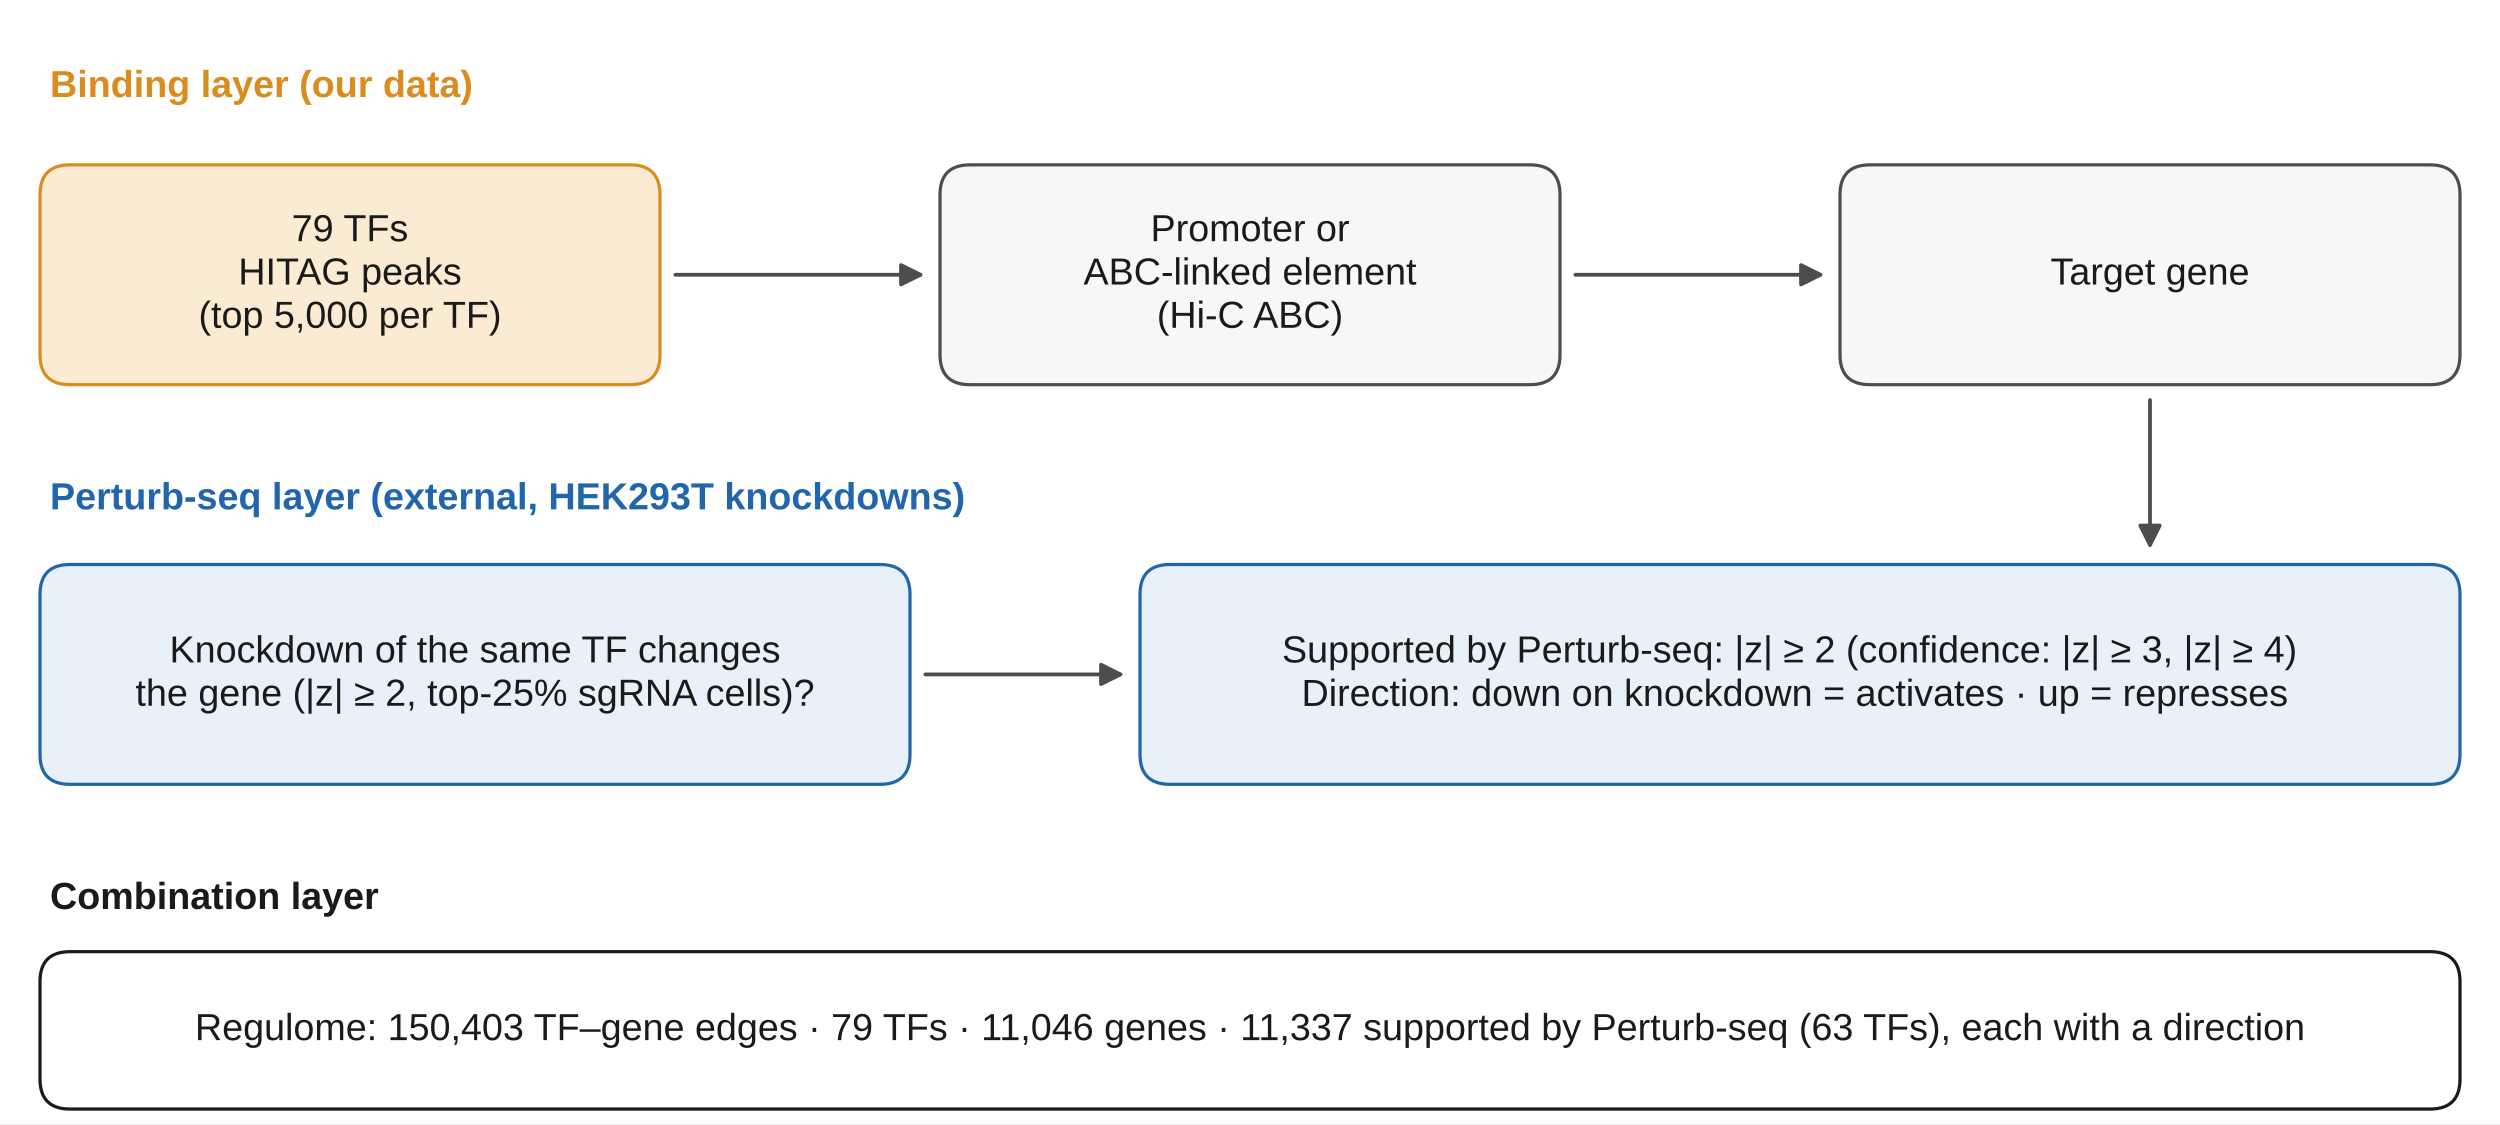
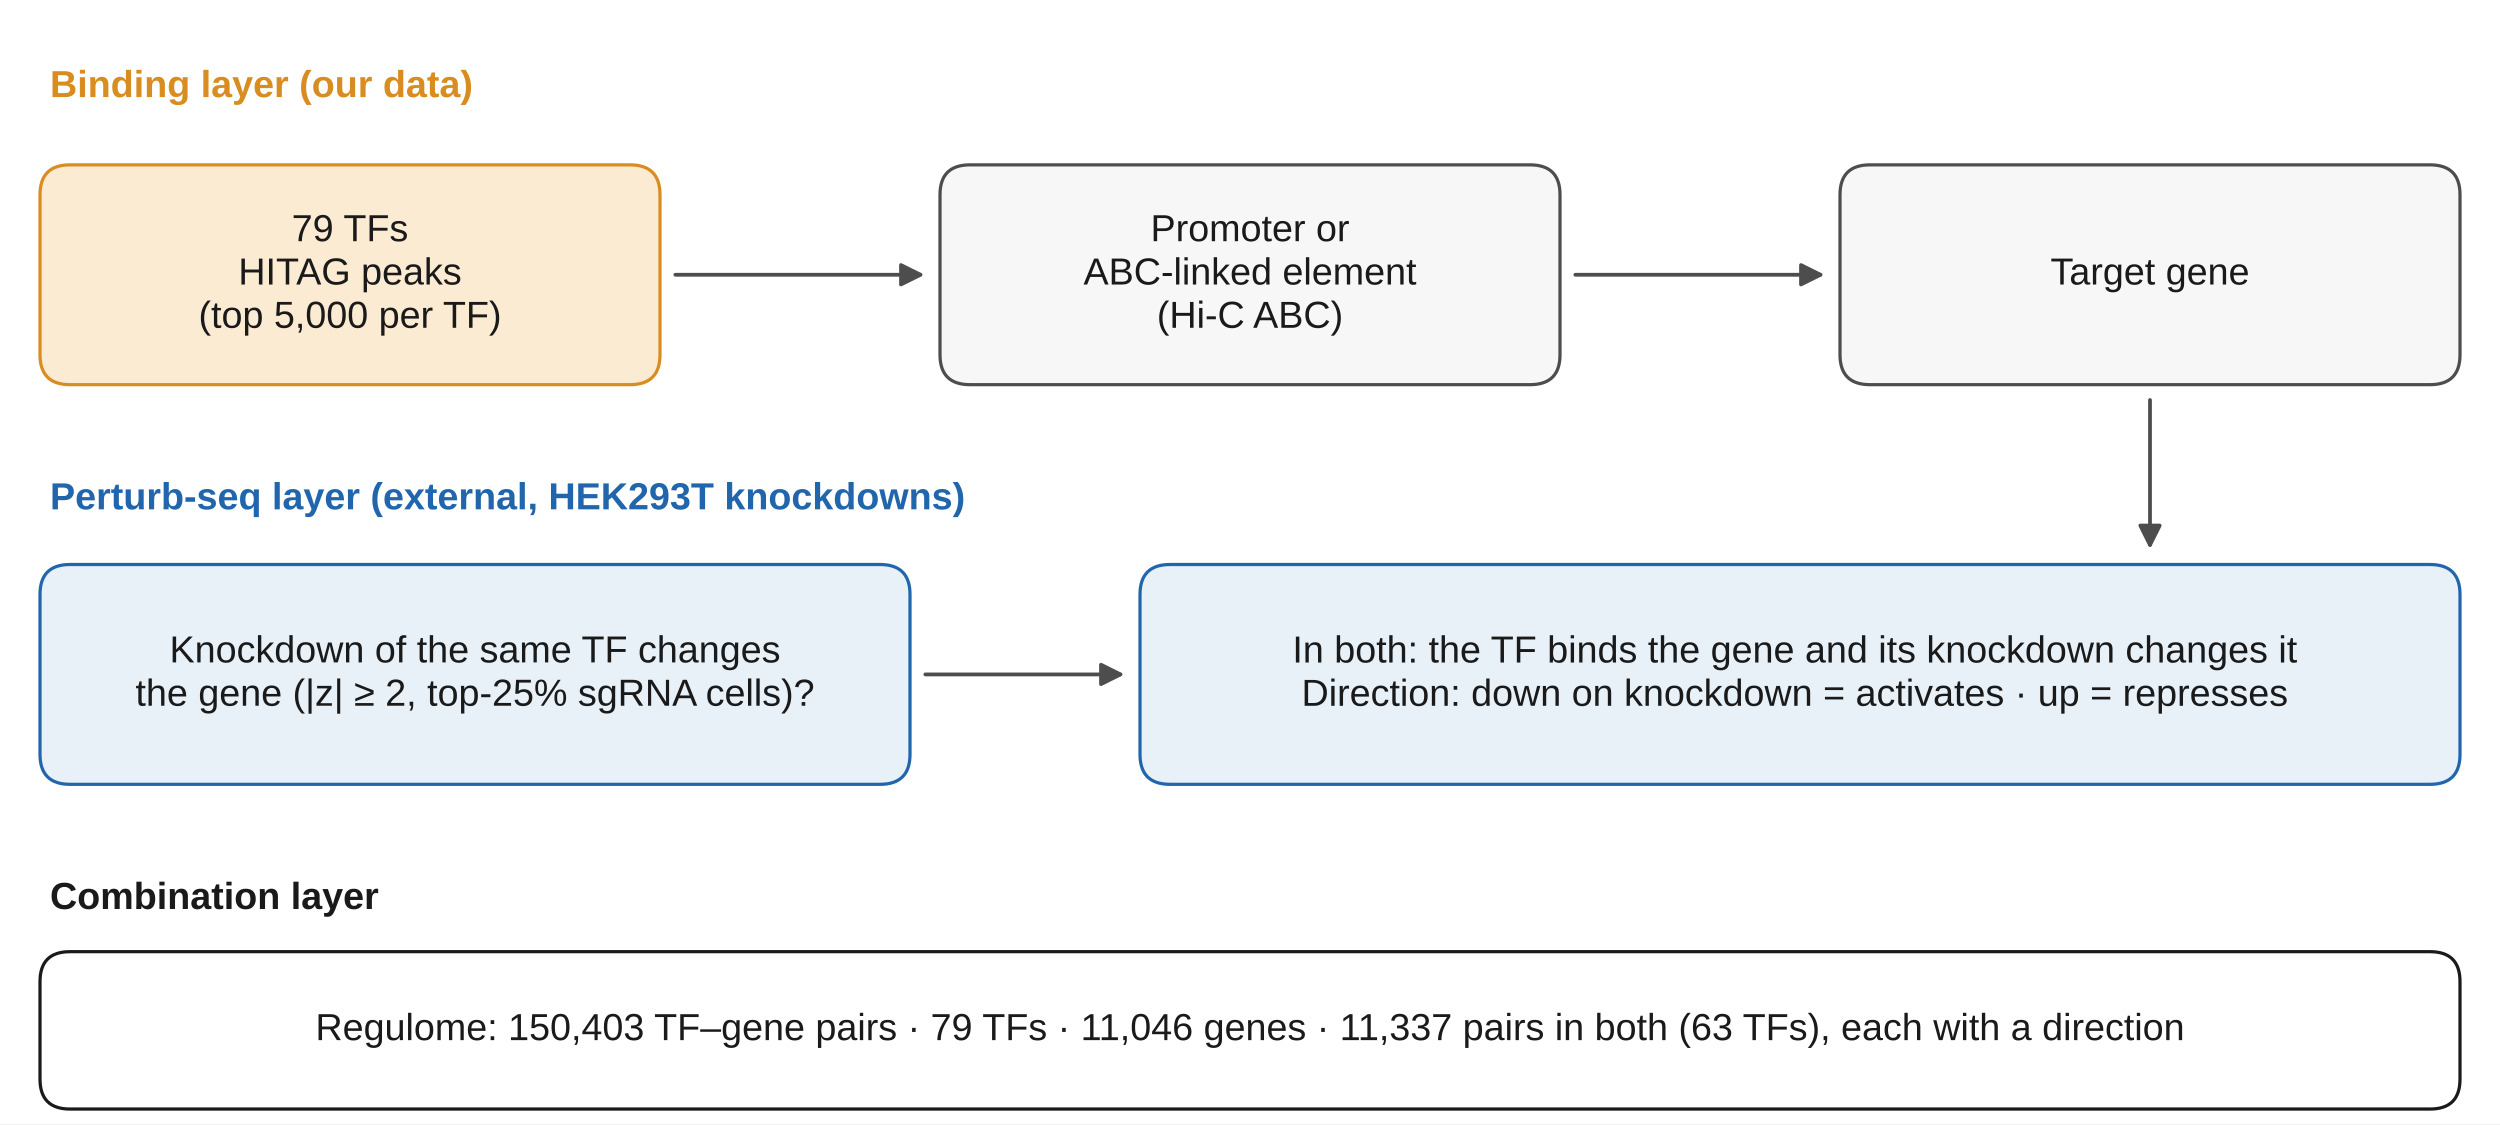
<svg xmlns="http://www.w3.org/2000/svg" width="928.8pt" height="417.6pt" viewBox="0 0 928.8 417.6" version="1.1">
  <defs>
    <style type="text/css">*{stroke-linejoin: round; stroke-linecap: butt}</style>
  </defs>
  <g id="figure_1">
    <g id="patch_1">
      <path d="M 0 417.6  L 928.8 417.6  L 928.8 0  L 0 0  z " style="fill: #ffffff" />
    </g>
    <g id="axes_1">
      <g id="patch_2">
-         <path d="M 26.006 142.912  L 234.058 142.912  Q 245.203 142.912 245.203 131.776  L 245.203 72.384  Q 245.203 61.248 234.058 61.248  L 26.006 61.248  Q 14.861 61.248 14.861 72.384  L 14.861 131.776  Q 14.861 142.912 26.006 142.912  z " clip-path="url(#pd78e5521dc)" style="fill: #fbebd3; stroke: #d98c1f; stroke-width: 1.2; stroke-linejoin: miter" />
+         <path d="M 26.006 142.912  L 234.058 142.912  Q 245.203 142.912 245.203 131.776  L 245.203 72.384  Q 245.203 61.248 234.058 61.248  L 26.006 61.248  Q 14.861 61.248 14.861 72.384  L 14.861 131.776  Q 14.861 142.912 26.006 142.912  z " clip-path="url(#p9103d09875)" style="fill: #fbebd3; stroke: #d98c1f; stroke-width: 1.2; stroke-linejoin: miter" />
      </g>
      <g id="patch_3">
-         <path d="M 360.374 142.912  L 568.426 142.912  Q 579.571 142.912 579.571 131.776  L 579.571 72.384  Q 579.571 61.248 568.426 61.248  L 360.374 61.248  Q 349.229 61.248 349.229 72.384  L 349.229 131.776  Q 349.229 142.912 360.374 142.912  z " clip-path="url(#pd78e5521dc)" style="fill: #f7f7f7; stroke: #4d4d4d; stroke-width: 1.2; stroke-linejoin: miter" />
+         <path d="M 360.374 142.912  L 568.426 142.912  Q 579.571 142.912 579.571 131.776  L 579.571 72.384  Q 579.571 61.248 568.426 61.248  L 360.374 61.248  Q 349.229 61.248 349.229 72.384  L 349.229 131.776  Q 349.229 142.912 360.374 142.912  z " clip-path="url(#p9103d09875)" style="fill: #f7f7f7; stroke: #4d4d4d; stroke-width: 1.2; stroke-linejoin: miter" />
      </g>
      <g id="patch_4">
-         <path d="M 694.742 142.912  L 902.794 142.912  Q 913.939 142.912 913.939 131.776  L 913.939 72.384  Q 913.939 61.248 902.794 61.248  L 694.742 61.248  Q 683.597 61.248 683.597 72.384  L 683.597 131.776  Q 683.597 142.912 694.742 142.912  z " clip-path="url(#pd78e5521dc)" style="fill: #f7f7f7; stroke: #4d4d4d; stroke-width: 1.2; stroke-linejoin: miter" />
+         <path d="M 694.742 142.912  L 902.794 142.912  Q 913.939 142.912 913.939 131.776  L 913.939 72.384  Q 913.939 61.248 902.794 61.248  L 694.742 61.248  Q 683.597 61.248 683.597 72.384  L 683.597 131.776  Q 683.597 142.912 694.742 142.912  z " clip-path="url(#p9103d09875)" style="fill: #f7f7f7; stroke: #4d4d4d; stroke-width: 1.2; stroke-linejoin: miter" />
      </g>
      <g id="patch_5">
-         <path d="M 250.92 102.08  Q 297.217 102.08 341.948 102.08  " clip-path="url(#pd78e5521dc)" style="fill: none; stroke: #4d4d4d; stroke-width: 1.4; stroke-linecap: round" />
-         <path d="M 334.748 98.48  L 341.948 102.08  L 334.748 105.68  z " clip-path="url(#pd78e5521dc)" style="fill: #4d4d4d; stroke: #4d4d4d; stroke-width: 1.4; stroke-linecap: round" />
+         <path d="M 250.92 102.08  Q 297.217 102.08 341.948 102.08  " clip-path="url(#p9103d09875)" style="fill: none; stroke: #4d4d4d; stroke-width: 1.4; stroke-linecap: round" />
+         <path d="M 334.748 98.48  L 341.948 102.08  L 334.748 105.68  z " clip-path="url(#p9103d09875)" style="fill: #4d4d4d; stroke: #4d4d4d; stroke-width: 1.4; stroke-linecap: round" />
      </g>
      <g id="patch_6">
-         <path d="M 585.288 102.08  Q 631.585 102.08 676.316 102.08  " clip-path="url(#pd78e5521dc)" style="fill: none; stroke: #4d4d4d; stroke-width: 1.4; stroke-linecap: round" />
-         <path d="M 669.116 98.48  L 676.316 102.08  L 669.116 105.68  z " clip-path="url(#pd78e5521dc)" style="fill: #4d4d4d; stroke: #4d4d4d; stroke-width: 1.4; stroke-linecap: round" />
+         <path d="M 585.288 102.08  Q 631.585 102.08 676.316 102.08  " clip-path="url(#p9103d09875)" style="fill: none; stroke: #4d4d4d; stroke-width: 1.4; stroke-linecap: round" />
+         <path d="M 669.116 98.48  L 676.316 102.08  L 669.116 105.68  z " clip-path="url(#p9103d09875)" style="fill: #4d4d4d; stroke: #4d4d4d; stroke-width: 1.4; stroke-linecap: round" />
      </g>
      <g id="patch_7">
-         <path d="M 26.006 291.392  L 326.938 291.392  Q 338.083 291.392 338.083 280.256  L 338.083 220.864  Q 338.083 209.728 326.938 209.728  L 26.006 209.728  Q 14.861 209.728 14.861 220.864  L 14.861 280.256  Q 14.861 291.392 26.006 291.392  z " clip-path="url(#pd78e5521dc)" style="fill: #e8f1f8; stroke: #2166ac; stroke-width: 1.2; stroke-linejoin: miter" />
+         <path d="M 26.006 291.392  L 326.938 291.392  Q 338.083 291.392 338.083 280.256  L 338.083 220.864  Q 338.083 209.728 326.938 209.728  L 26.006 209.728  Q 14.861 209.728 14.861 220.864  L 14.861 280.256  Q 14.861 291.392 26.006 291.392  z " clip-path="url(#p9103d09875)" style="fill: #e8f1f8; stroke: #2166ac; stroke-width: 1.2; stroke-linejoin: miter" />
      </g>
      <g id="patch_8">
-         <path d="M 434.678 291.392  L 902.794 291.392  Q 913.939 291.392 913.939 280.256  L 913.939 220.864  Q 913.939 209.728 902.794 209.728  L 434.678 209.728  Q 423.533 209.728 423.533 220.864  L 423.533 280.256  Q 423.533 291.392 434.678 291.392  z " clip-path="url(#pd78e5521dc)" style="fill: #e8f1f8; stroke: #2166ac; stroke-width: 1.2; stroke-linejoin: miter" />
+         <path d="M 434.678 291.392  L 902.794 291.392  Q 913.939 291.392 913.939 280.256  L 913.939 220.864  Q 913.939 209.728 902.794 209.728  L 434.678 209.728  Q 423.533 209.728 423.533 220.864  L 423.533 280.256  Q 423.533 291.392 434.678 291.392  z " clip-path="url(#p9103d09875)" style="fill: #e8f1f8; stroke: #2166ac; stroke-width: 1.2; stroke-linejoin: miter" />
      </g>
      <g id="patch_9">
-         <path d="M 343.794 250.56  Q 380.806 250.56 416.252 250.56  " clip-path="url(#pd78e5521dc)" style="fill: none; stroke: #4d4d4d; stroke-width: 1.4; stroke-linecap: round" />
-         <path d="M 409.052 246.96  L 416.252 250.56  L 409.052 254.16  z " clip-path="url(#pd78e5521dc)" style="fill: #4d4d4d; stroke: #4d4d4d; stroke-width: 1.4; stroke-linecap: round" />
+         <path d="M 343.794 250.56  Q 380.806 250.56 416.252 250.56  " clip-path="url(#p9103d09875)" style="fill: none; stroke: #4d4d4d; stroke-width: 1.4; stroke-linecap: round" />
+         <path d="M 409.052 246.96  L 416.252 250.56  L 409.052 254.16  z " clip-path="url(#p9103d09875)" style="fill: #4d4d4d; stroke: #4d4d4d; stroke-width: 1.4; stroke-linecap: round" />
      </g>
      <g id="patch_10">
-         <path d="M 798.768 148.621  Q 798.768 176.319 798.768 202.45  " clip-path="url(#pd78e5521dc)" style="fill: none; stroke: #4d4d4d; stroke-width: 1.4; stroke-linecap: round" />
-         <path d="M 802.368 195.25  L 798.768 202.45  L 795.168 195.25  z " clip-path="url(#pd78e5521dc)" style="fill: #4d4d4d; stroke: #4d4d4d; stroke-width: 1.4; stroke-linecap: round" />
+         <path d="M 798.768 148.621  Q 798.768 176.319 798.768 202.45  " clip-path="url(#p9103d09875)" style="fill: none; stroke: #4d4d4d; stroke-width: 1.4; stroke-linecap: round" />
+         <path d="M 802.368 195.25  L 798.768 202.45  L 795.168 195.25  z " clip-path="url(#p9103d09875)" style="fill: #4d4d4d; stroke: #4d4d4d; stroke-width: 1.4; stroke-linecap: round" />
      </g>
      <g id="patch_11">
-         <path d="M 26.006 412.032  L 902.794 412.032  Q 913.939 412.032 913.939 400.896  L 913.939 364.704  Q 913.939 353.568 902.794 353.568  L 26.006 353.568  Q 14.861 353.568 14.861 364.704  L 14.861 400.896  Q 14.861 412.032 26.006 412.032  z " clip-path="url(#pd78e5521dc)" style="fill: #ffffff; stroke: #1a1a1a; stroke-width: 1.2; stroke-linejoin: miter" />
+         <path d="M 26.006 412.032  L 902.794 412.032  Q 913.939 412.032 913.939 400.896  L 913.939 364.704  Q 913.939 353.568 902.794 353.568  L 26.006 353.568  Q 14.861 353.568 14.861 364.704  L 14.861 400.896  Q 14.861 412.032 26.006 412.032  z " clip-path="url(#p9103d09875)" style="fill: #ffffff; stroke: #1a1a1a; stroke-width: 1.2; stroke-linejoin: miter" />
      </g>
      <g id="text_1">
        <text style="font-weight: 700; font-size: 14px; font-family: 'Arial', 'Liberation Sans', 'Helvetica', 'DejaVu Sans', sans-serif; text-anchor: start; fill: #d98c1f" x="18.576" y="36.07" transform="rotate(-0 18.576 36.06969)">Binding layer (our data)</text>
      </g>
      <g id="text_2">
        <text style="font-size: 14px; font-family: 'Arial', 'Liberation Sans', 'Helvetica', 'DejaVu Sans', sans-serif; fill: #1a1a1a" transform="translate(108.3736 89.606)">79 TFs</text>
        <text style="font-size: 14px; font-family: 'Arial', 'Liberation Sans', 'Helvetica', 'DejaVu Sans', sans-serif; fill: #1a1a1a" transform="translate(88.53622 105.7003)">HITAG peaks</text>
        <text style="font-size: 14px; font-family: 'Arial', 'Liberation Sans', 'Helvetica', 'DejaVu Sans', sans-serif; fill: #1a1a1a" transform="translate(73.74653 121.7946)">(top 5,000 per TF)</text>
      </g>
      <g id="text_3">
        <text style="font-size: 14px; font-family: 'Arial', 'Liberation Sans', 'Helvetica', 'DejaVu Sans', sans-serif; fill: #1a1a1a" transform="translate(427.4477 89.606)">Promoter or</text>
        <text style="font-size: 14px; font-family: 'Arial', 'Liberation Sans', 'Helvetica', 'DejaVu Sans', sans-serif; fill: #1a1a1a" transform="translate(402.5408 105.7003)">ABC-linked element</text>
        <text style="font-size: 14px; font-family: 'Arial', 'Liberation Sans', 'Helvetica', 'DejaVu Sans', sans-serif; fill: #1a1a1a" transform="translate(429.7883 121.7946)">(Hi-C ABC)</text>
      </g>
      <g id="text_4">
        <text style="font-size: 14px; font-family: 'Arial', 'Liberation Sans', 'Helvetica', 'DejaVu Sans', sans-serif; text-anchor: middle; fill: #1a1a1a" x="798.768" y="105.7" transform="rotate(-0 798.768 105.7003)">Target gene</text>
      </g>
      <g id="text_5">
        <text style="font-weight: 700; font-size: 14px; font-family: 'Arial', 'Liberation Sans', 'Helvetica', 'DejaVu Sans', sans-serif; text-anchor: start; fill: #2166ac" x="18.576" y="189.22" transform="rotate(-0 18.576 189.2203)">Perturb-seq layer (external, HEK293T knockdowns)</text>
      </g>
      <g id="text_6">
        <text style="font-size: 14px; font-family: 'Arial', 'Liberation Sans', 'Helvetica', 'DejaVu Sans', sans-serif; fill: #1a1a1a" transform="translate(62.98559 246.1025)">Knockdown of the same TF changes</text>
        <text style="font-size: 14px; font-family: 'Arial', 'Liberation Sans', 'Helvetica', 'DejaVu Sans', sans-serif; fill: #1a1a1a" transform="translate(50.32544 262.1968)">the gene (|z| ≥ 2, top-25% sgRNA cells)?</text>
      </g>
      <g id="text_7">
-         <text style="font-size: 14px; font-family: 'Arial', 'Liberation Sans', 'Helvetica', 'DejaVu Sans', sans-serif; fill: #1a1a1a" transform="translate(476.2776 246.1025)">Supported by Perturb-seq:  |z| ≥ 2  (confidence: |z| ≥ 3, |z| ≥ 4)</text>
-         <text style="font-size: 14px; font-family: 'Arial', 'Liberation Sans', 'Helvetica', 'DejaVu Sans', sans-serif; fill: #1a1a1a" transform="translate(483.5401 262.2581)">Direction:  down on knockdown = activates · up = represses</text>
+         <text style="font-size: 14px; font-family: 'Arial', 'Liberation Sans', 'Helvetica', 'DejaVu Sans', sans-serif; fill: #1a1a1a" transform="translate(480.1429 246.1332)">In both:  the TF binds the gene and its knockdown changes it</text>
+         <text style="font-size: 14px; font-family: 'Arial', 'Liberation Sans', 'Helvetica', 'DejaVu Sans', sans-serif; fill: #1a1a1a" transform="translate(483.5401 262.2275)">Direction:  down on knockdown = activates · up = represses</text>
      </g>
      <g id="text_8">
        <text style="font-weight: 700; font-size: 14px; font-family: 'Arial', 'Liberation Sans', 'Helvetica', 'DejaVu Sans', sans-serif; text-anchor: start; fill: #1a1a1a" x="18.576" y="337.7" transform="rotate(-0 18.576 337.7003)">Combination layer</text>
      </g>
      <g id="text_9">
-         <text style="font-size: 14px; font-family: 'Arial', 'Liberation Sans', 'Helvetica', 'DejaVu Sans', sans-serif; text-anchor: middle; fill: #1a1a1a" x="464.4" y="386.42" transform="rotate(-0 464.4 386.4203)">Regulome:  150,403 TF–gene edges · 79 TFs · 11,046 genes · 11,337 supported by Perturb-seq (63 TFs), each with a direction</text>
+         <text style="font-size: 14px; font-family: 'Arial', 'Liberation Sans', 'Helvetica', 'DejaVu Sans', sans-serif; text-anchor: middle; fill: #1a1a1a" x="464.4" y="386.42" transform="rotate(-0 464.4 386.4203)">Regulome:  150,403 TF–gene pairs · 79 TFs · 11,046 genes · 11,337 pairs in both (63 TFs), each with a direction</text>
      </g>
    </g>
  </g>
  <defs>
-     <clipPath id="pd78e5521dc">
+     <clipPath id="p9103d09875">
      <rect x="0" y="0" width="928.8" height="417.6" />
    </clipPath>
  </defs>
</svg>
